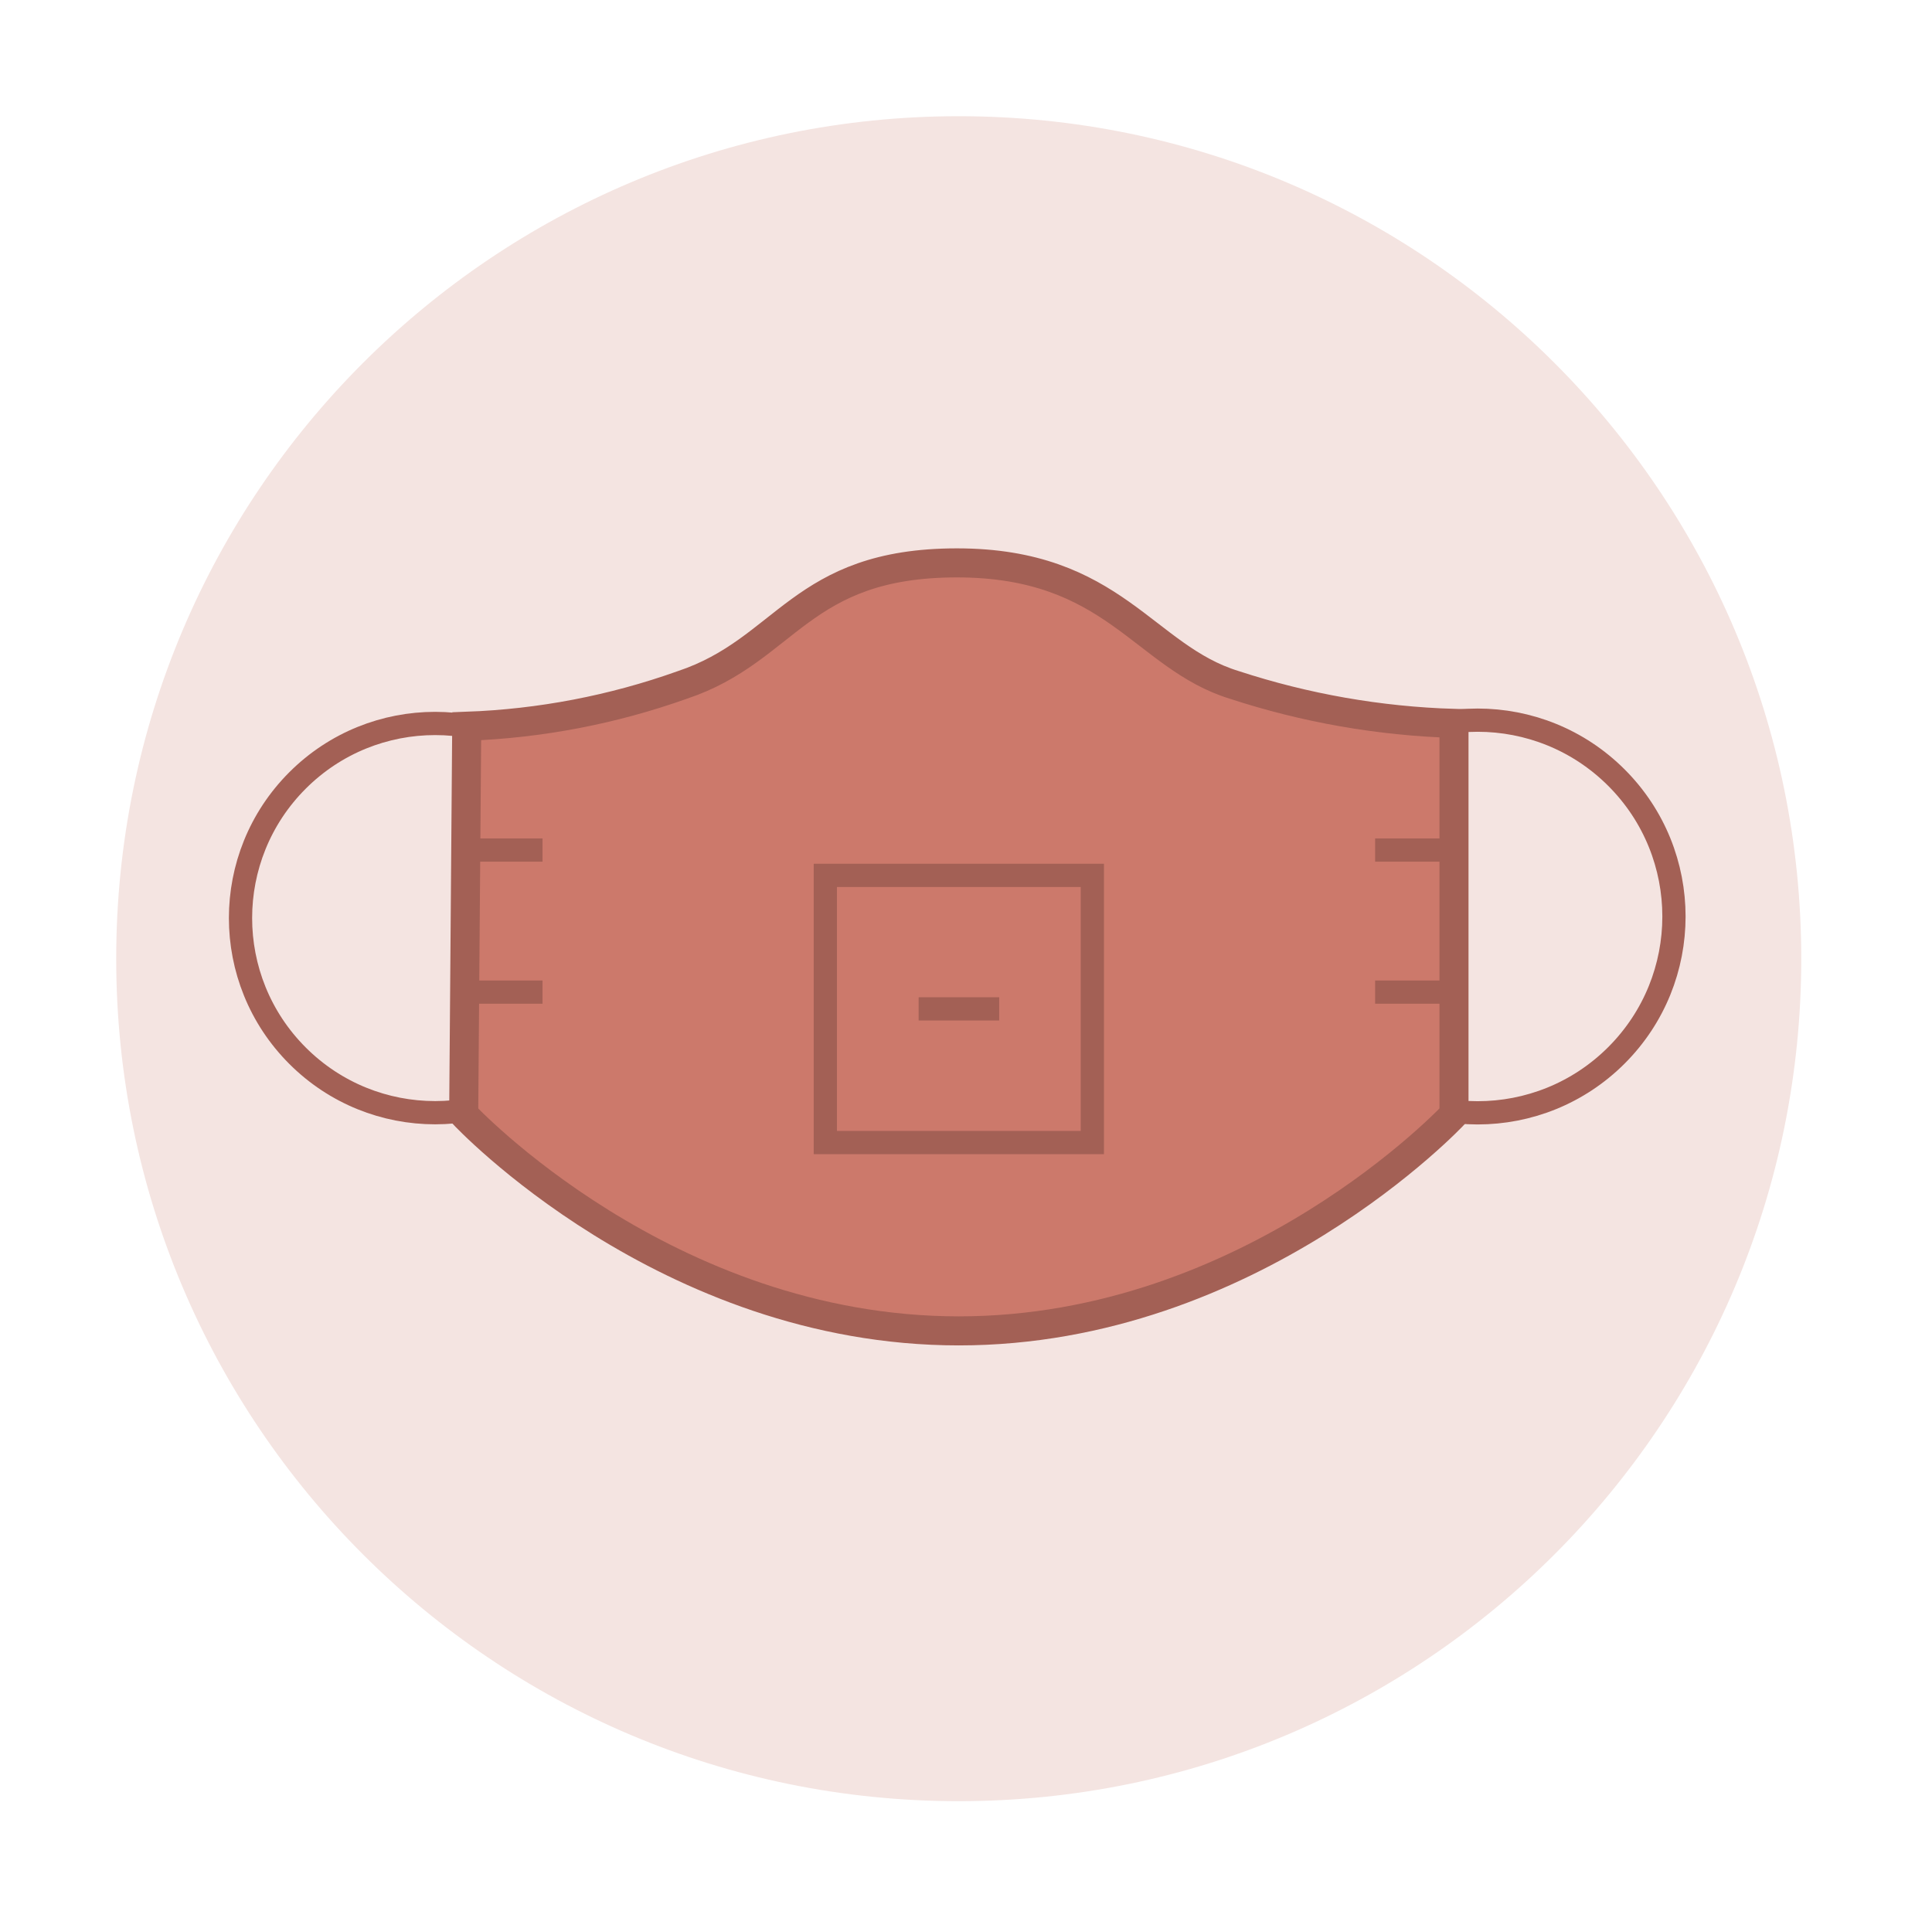
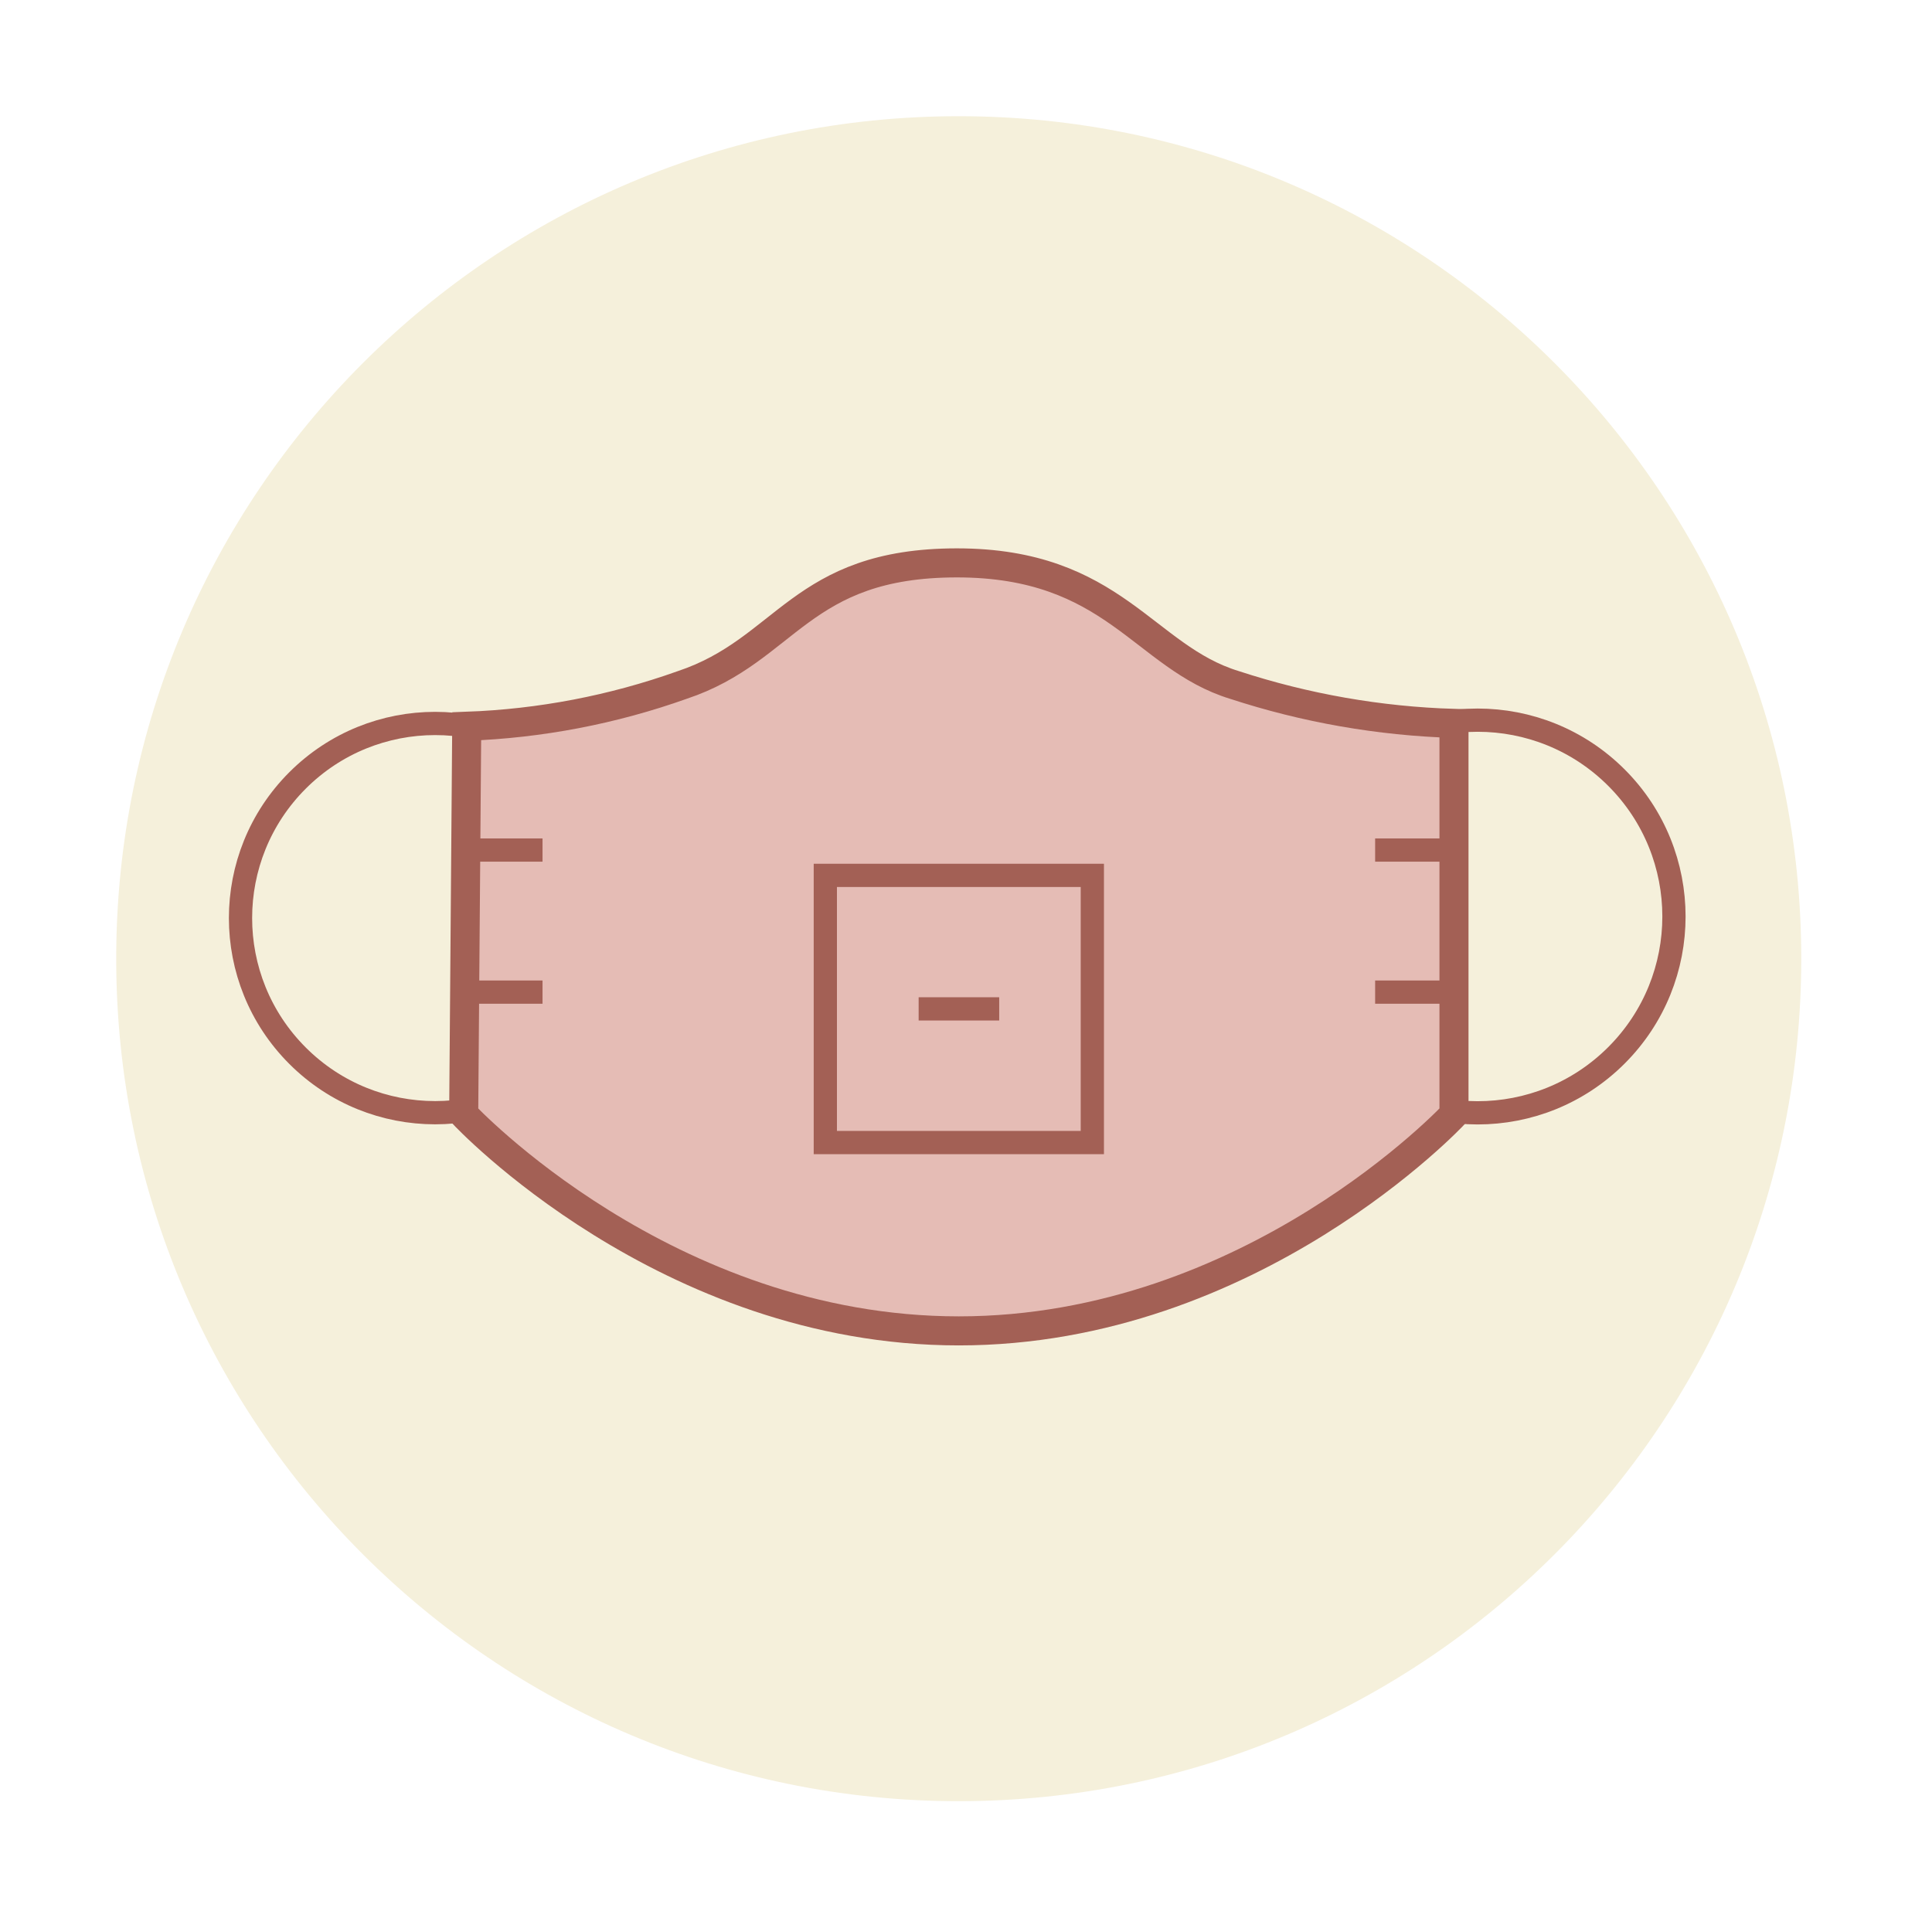
<svg xmlns="http://www.w3.org/2000/svg" width="133" height="132" viewBox="0 0 133 132" fill="none">
-   <path d="M66 124C98.032 124 124 98.032 124 66C124 33.968 98.032 8 66 8C33.968 8 8 33.968 8 66C8 98.032 33.968 124 66 124Z" fill="#F4E4E1" />
+   <path d="M66 124C98.032 124 124 98.032 124 66C124 33.968 98.032 8 66 8C33.968 8 8 33.968 8 66C8 98.032 33.968 124 66 124Z" fill="#F5F0DB" />
  <path d="M39.43 72.678C44.662 67.446 44.662 58.962 39.43 53.73C34.197 48.498 25.714 48.498 20.481 53.73C15.249 58.962 15.249 67.446 20.481 72.678C25.714 77.911 34.197 77.911 39.43 72.678Z" stroke="#A36055" stroke-width="1.6" stroke-miterlimit="10" />
  <path d="M111.278 72.652C116.556 67.374 116.556 58.816 111.278 53.537C105.999 48.259 97.441 48.259 92.163 53.537C86.884 58.816 86.884 67.374 92.163 72.652C97.441 77.931 105.999 77.931 111.278 72.652Z" stroke="#A36055" stroke-width="1.6" stroke-miterlimit="10" />
-   <path d="M84.977 47.154C78.723 45.24 76.691 38.751 65.876 38.751C55.06 38.751 54.181 44.755 46.971 47.154C42.199 48.856 37.194 49.816 32.13 49.999L31.921 76.717C31.921 76.717 45.817 91.623 66.007 91.623C86.196 91.623 100.093 76.717 100.093 76.717V49.802C94.954 49.645 89.863 48.753 84.977 47.154Z" fill="#CC796B" stroke="#A36055" stroke-width="2" stroke-miterlimit="10" />
-   <path d="M75.197 60.264H56.816V78.657H75.197V60.264Z" fill="#CC796B" stroke="#A36055" stroke-width="1.6" stroke-miterlimit="10" />
+   <path d="M84.977 47.154C78.723 45.24 76.691 38.751 65.876 38.751C55.06 38.751 54.181 44.755 46.971 47.154C42.199 48.856 37.194 49.816 32.13 49.999L31.921 76.717C31.921 76.717 45.817 91.623 66.007 91.623C86.196 91.623 100.093 76.717 100.093 76.717V49.802C94.954 49.645 89.863 48.753 84.977 47.154Z" fill="#E5BCB5" stroke="#A36055" stroke-width="2" stroke-miterlimit="10" />
+   <path d="M75.197 60.264H56.816V78.657H75.197V60.264Z" stroke="#A36055" stroke-width="1.6" stroke-miterlimit="10" />
  <path d="M31.789 58.521H37.348" stroke="#A36055" stroke-width="1.6" stroke-miterlimit="10" />
  <path d="M31.789 68.301H37.348" stroke="#A36055" stroke-width="1.6" stroke-miterlimit="10" />
  <path d="M100.224 58.521H94.665" stroke="#A36055" stroke-width="1.6" stroke-miterlimit="10" />
  <path d="M68.786 69.455H63.24" stroke="#A36055" stroke-width="1.6" stroke-miterlimit="10" />
  <path d="M100.224 68.301H94.665" stroke="#A36055" stroke-width="1.6" stroke-miterlimit="10" />
</svg>
